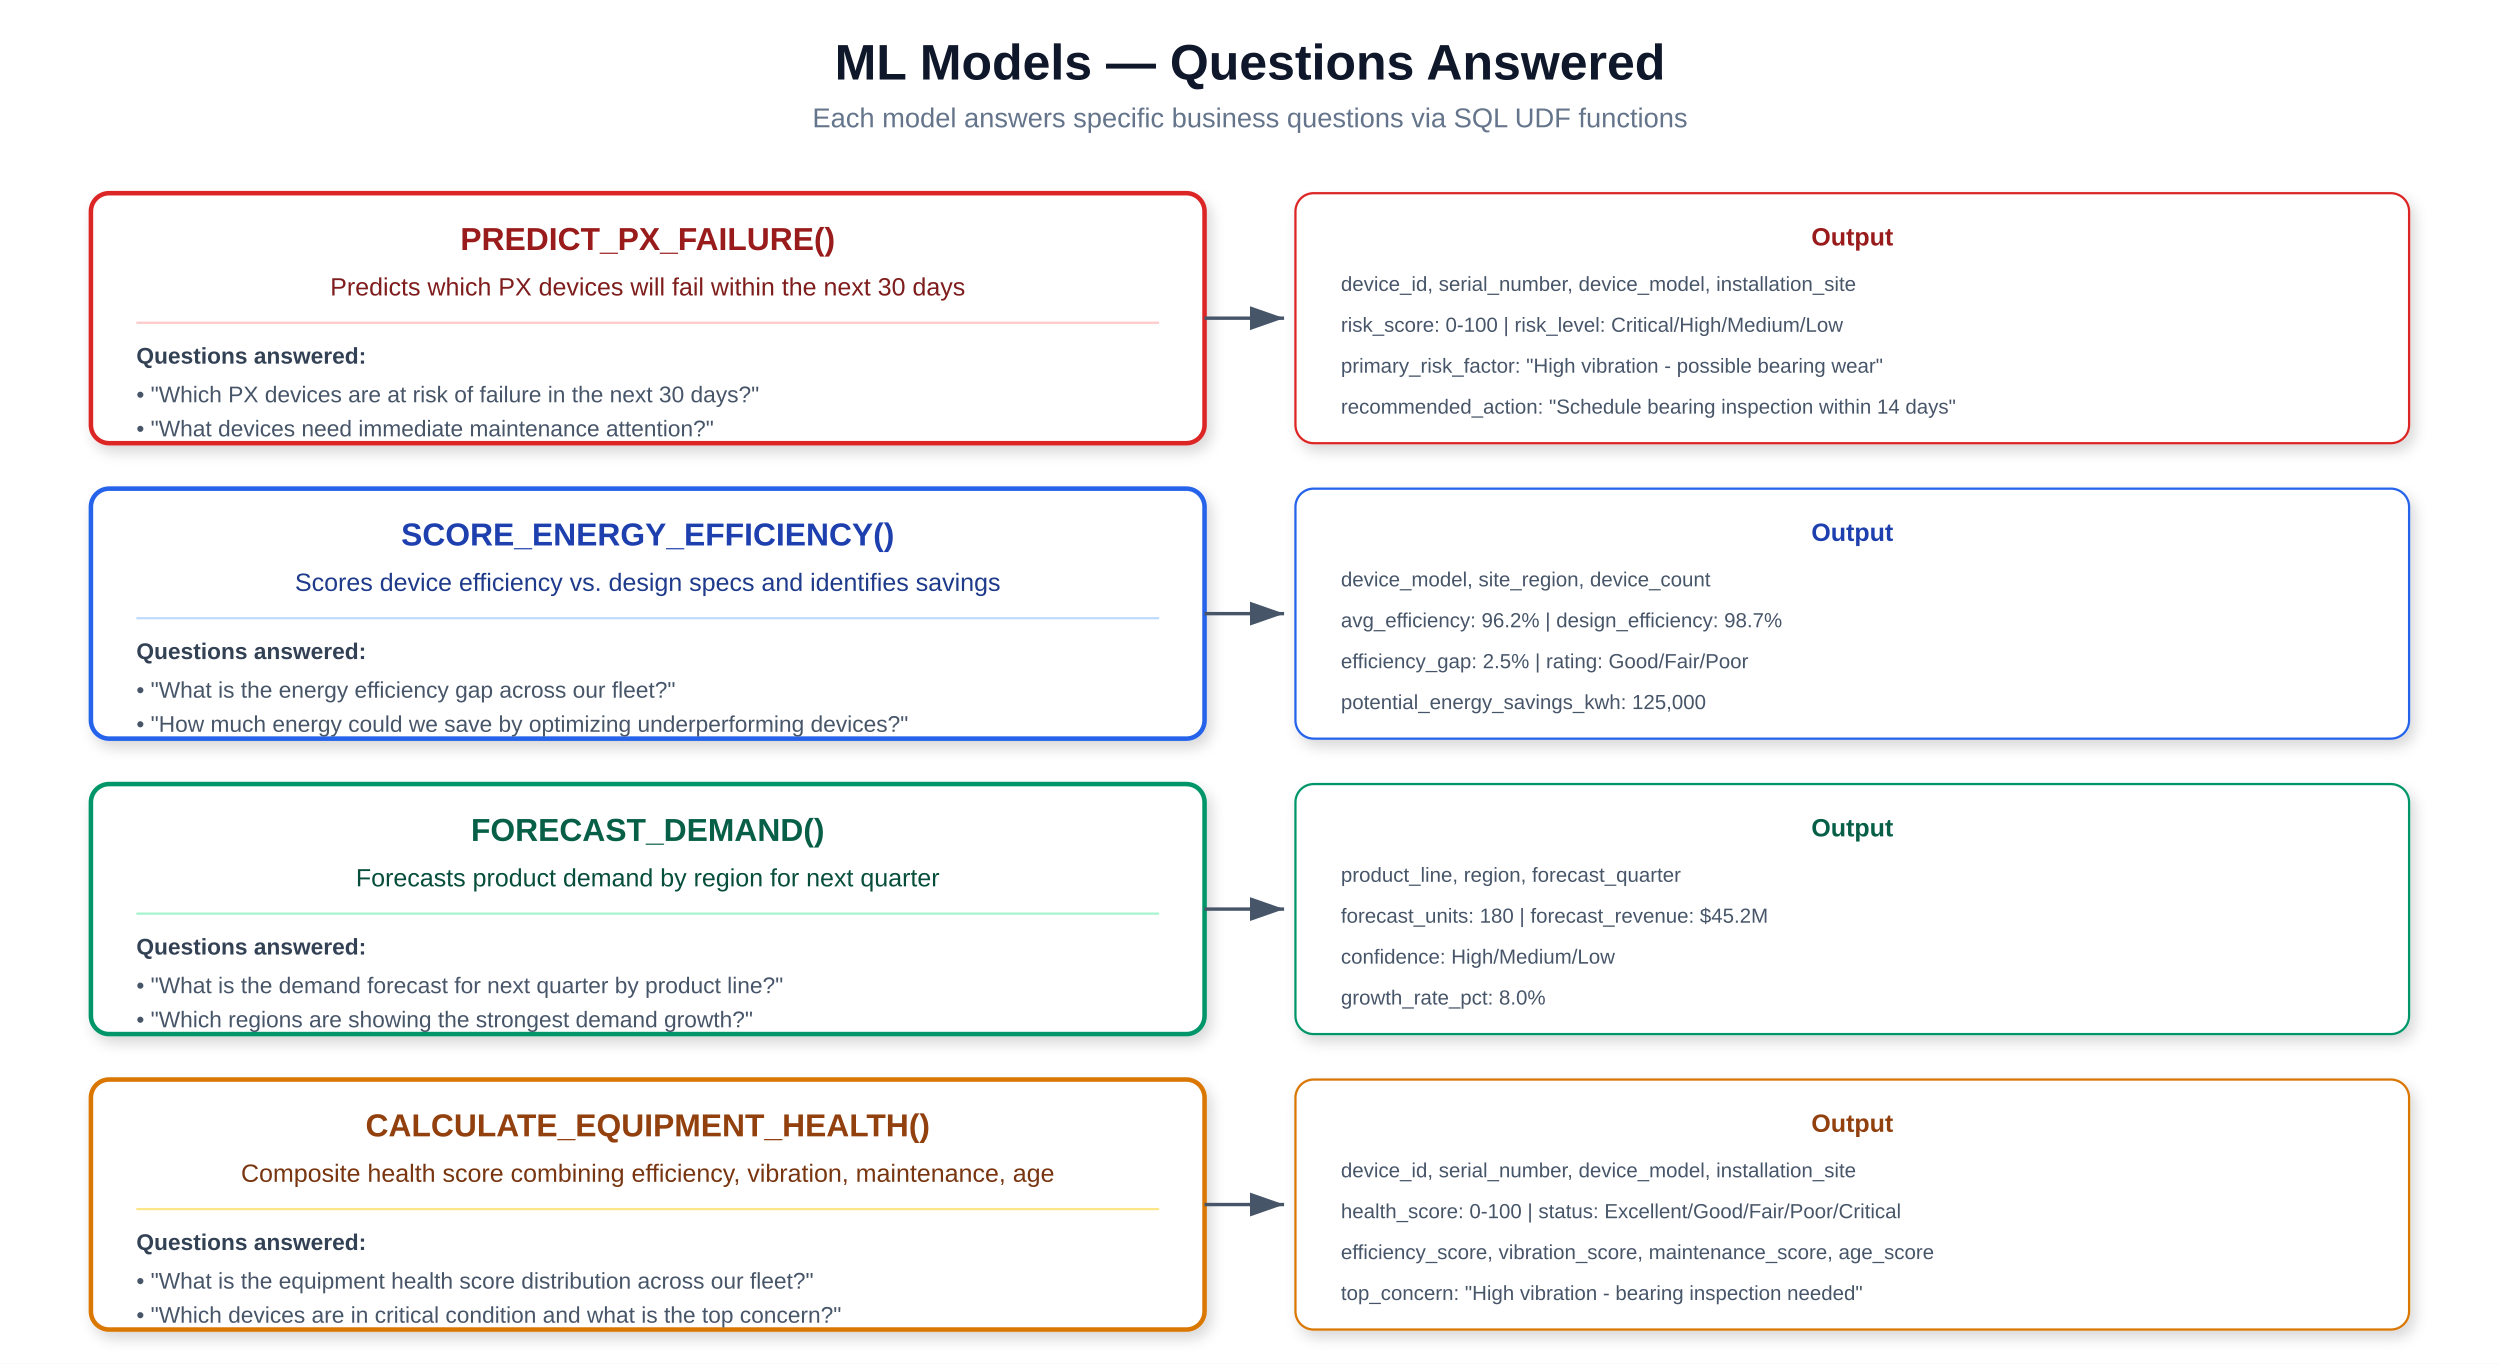
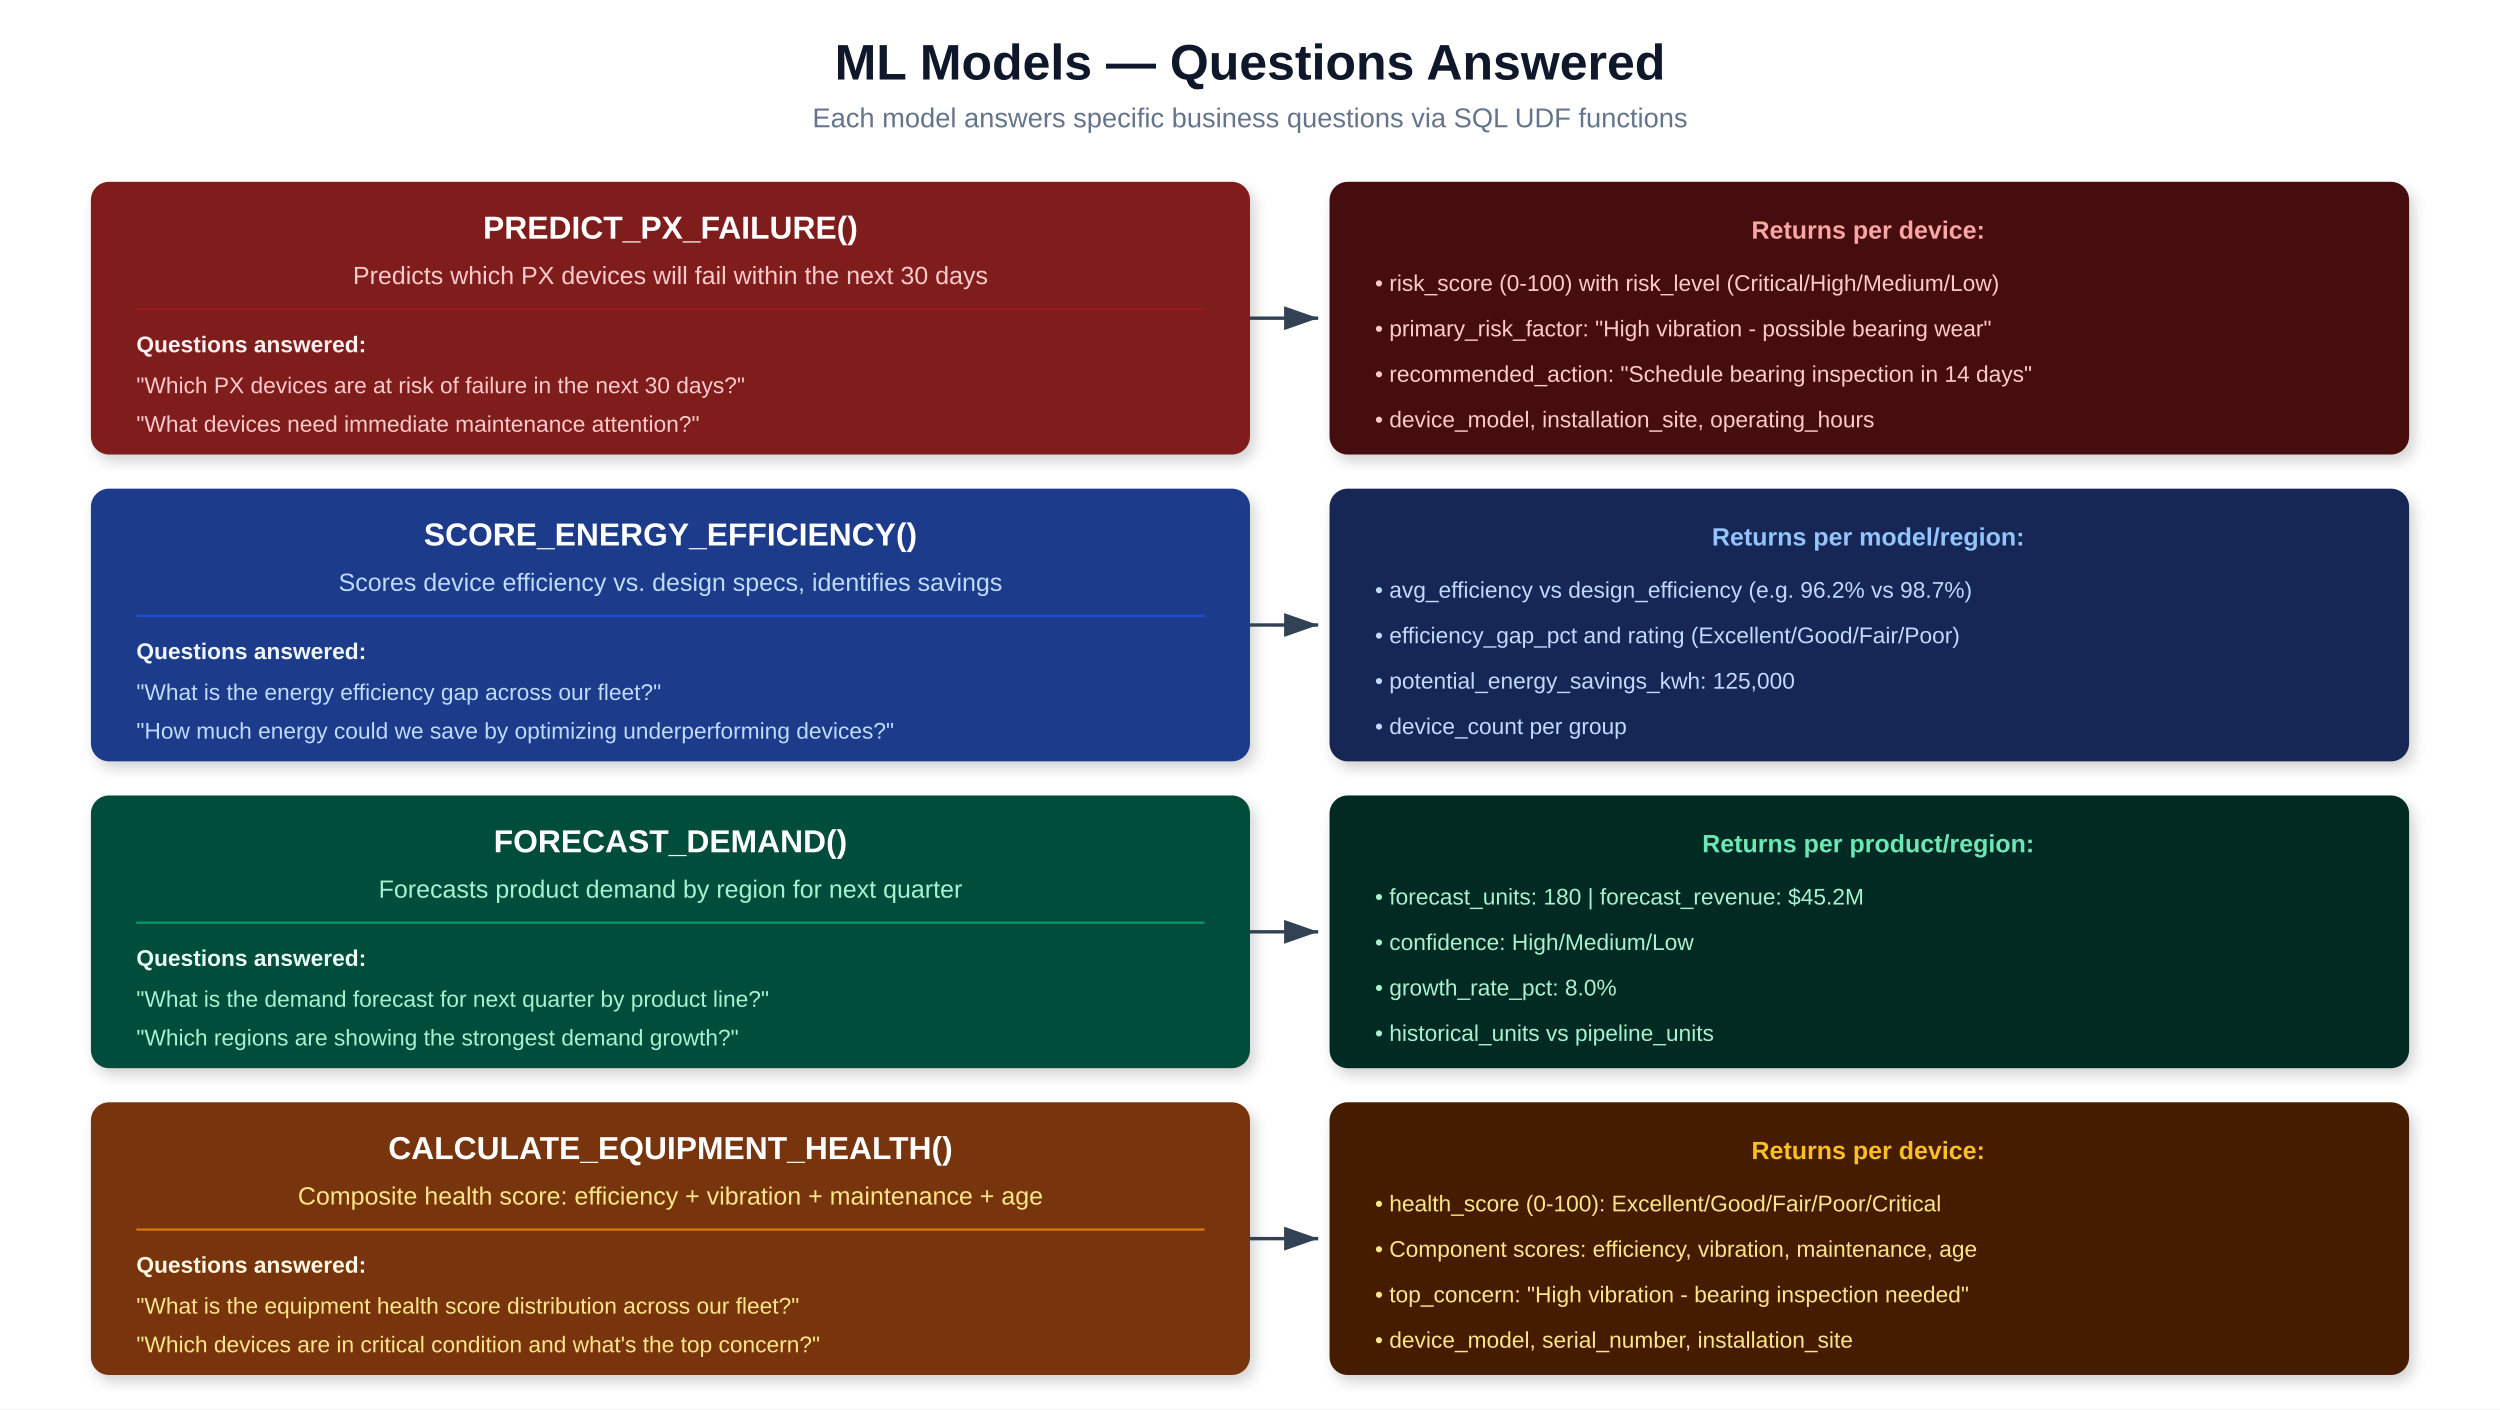
- <svg xmlns="http://www.w3.org/2000/svg" viewBox="0 0 1100 600" font-family="Segoe UI, Arial, sans-serif">
+ <svg xmlns="http://www.w3.org/2000/svg" viewBox="0 0 1100 620" font-family="Segoe UI, Arial, sans-serif">
  <defs>
-     <filter id="shadow" x="-4%" y="-4%" width="108%" height="116%">
-       <feDropShadow dx="2" dy="3" stdDeviation="3" flood-opacity="0.16" />
+     <filter id="shadow" x="-2%" y="-2%" width="104%" height="108%">
+       <feDropShadow dx="2" dy="3" stdDeviation="3" flood-opacity="0.18" />
    </filter>
    <marker id="arrow" markerWidth="10" markerHeight="7" refX="10" refY="3.5" orient="auto">
-       <polygon points="0 0, 10 3.5, 0 7" fill="#475569" />
+       <polygon points="0 0, 10 3.5, 0 7" fill="#334155" />
    </marker>
  </defs>
-   <rect width="1100" height="600" fill="#ffffff" />
+   <rect width="1100" height="620" fill="#ffffff" />
  <text x="550" y="35" text-anchor="middle" font-size="22" font-weight="bold" fill="#0f172a">ML Models — Questions Answered</text>
  <text x="550" y="56" text-anchor="middle" font-size="12" fill="#64748b">Each model answers specific business questions via SQL UDF functions</text>
-   <rect x="40" y="85" width="490" height="110" rx="8" fill="#ffffff" stroke="#dc2626" stroke-width="2" filter="url(#shadow)" />
-   <text x="285" y="110" text-anchor="middle" font-size="14" font-weight="bold" fill="#991b1b">PREDICT_PX_FAILURE()</text>
-   <text x="285" y="130" text-anchor="middle" font-size="11" fill="#7f1d1d">Predicts which PX devices will fail within the next 30 days</text>
-   <line x1="60" y1="142" x2="510" y2="142" stroke="#fecaca" stroke-width="1" />
-   <text x="60" y="160" font-size="10" fill="#334155" font-weight="bold">Questions answered:</text>
-   <text x="60" y="177" font-size="10" fill="#475569">• "Which PX devices are at risk of failure in the next 30 days?"</text>
-   <text x="60" y="192" font-size="10" fill="#475569">• "What devices need immediate maintenance attention?"</text>
-   <rect x="570" y="85" width="490" height="110" rx="8" fill="#ffffff" stroke="#dc2626" stroke-width="1" filter="url(#shadow)" />
-   <text x="815" y="108" text-anchor="middle" font-size="11" font-weight="bold" fill="#991b1b">Output</text>
-   <text x="590" y="128" font-size="9" fill="#475569">device_id, serial_number, device_model, installation_site</text>
-   <text x="590" y="146" font-size="9" fill="#475569">risk_score: 0-100 | risk_level: Critical/High/Medium/Low</text>
-   <text x="590" y="164" font-size="9" fill="#475569">primary_risk_factor: "High vibration - possible bearing wear"</text>
-   <text x="590" y="182" font-size="9" fill="#475569">recommended_action: "Schedule bearing inspection within 14 days"</text>
-   <line x1="530" y1="140" x2="565" y2="140" stroke="#475569" stroke-width="1.5" marker-end="url(#arrow)" />
-   <rect x="40" y="215" width="490" height="110" rx="8" fill="#ffffff" stroke="#2563eb" stroke-width="2" filter="url(#shadow)" />
-   <text x="285" y="240" text-anchor="middle" font-size="14" font-weight="bold" fill="#1e40af">SCORE_ENERGY_EFFICIENCY()</text>
-   <text x="285" y="260" text-anchor="middle" font-size="11" fill="#1e3a8a">Scores device efficiency vs. design specs and identifies savings</text>
-   <line x1="60" y1="272" x2="510" y2="272" stroke="#bfdbfe" stroke-width="1" />
-   <text x="60" y="290" font-size="10" fill="#334155" font-weight="bold">Questions answered:</text>
-   <text x="60" y="307" font-size="10" fill="#475569">• "What is the energy efficiency gap across our fleet?"</text>
-   <text x="60" y="322" font-size="10" fill="#475569">• "How much energy could we save by optimizing underperforming devices?"</text>
-   <rect x="570" y="215" width="490" height="110" rx="8" fill="#ffffff" stroke="#2563eb" stroke-width="1" filter="url(#shadow)" />
-   <text x="815" y="238" text-anchor="middle" font-size="11" font-weight="bold" fill="#1e40af">Output</text>
-   <text x="590" y="258" font-size="9" fill="#475569">device_model, site_region, device_count</text>
-   <text x="590" y="276" font-size="9" fill="#475569">avg_efficiency: 96.2% | design_efficiency: 98.7%</text>
-   <text x="590" y="294" font-size="9" fill="#475569">efficiency_gap: 2.5% | rating: Good/Fair/Poor</text>
-   <text x="590" y="312" font-size="9" fill="#475569">potential_energy_savings_kwh: 125,000</text>
-   <line x1="530" y1="270" x2="565" y2="270" stroke="#475569" stroke-width="1.5" marker-end="url(#arrow)" />
-   <rect x="40" y="345" width="490" height="110" rx="8" fill="#ffffff" stroke="#059669" stroke-width="2" filter="url(#shadow)" />
-   <text x="285" y="370" text-anchor="middle" font-size="14" font-weight="bold" fill="#065f46">FORECAST_DEMAND()</text>
-   <text x="285" y="390" text-anchor="middle" font-size="11" fill="#064e3b">Forecasts product demand by region for next quarter</text>
-   <line x1="60" y1="402" x2="510" y2="402" stroke="#a7f3d0" stroke-width="1" />
-   <text x="60" y="420" font-size="10" fill="#334155" font-weight="bold">Questions answered:</text>
-   <text x="60" y="437" font-size="10" fill="#475569">• "What is the demand forecast for next quarter by product line?"</text>
-   <text x="60" y="452" font-size="10" fill="#475569">• "Which regions are showing the strongest demand growth?"</text>
-   <rect x="570" y="345" width="490" height="110" rx="8" fill="#ffffff" stroke="#059669" stroke-width="1" filter="url(#shadow)" />
-   <text x="815" y="368" text-anchor="middle" font-size="11" font-weight="bold" fill="#065f46">Output</text>
-   <text x="590" y="388" font-size="9" fill="#475569">product_line, region, forecast_quarter</text>
-   <text x="590" y="406" font-size="9" fill="#475569">forecast_units: 180 | forecast_revenue: $45.2M</text>
-   <text x="590" y="424" font-size="9" fill="#475569">confidence: High/Medium/Low</text>
-   <text x="590" y="442" font-size="9" fill="#475569">growth_rate_pct: 8.0%</text>
-   <line x1="530" y1="400" x2="565" y2="400" stroke="#475569" stroke-width="1.5" marker-end="url(#arrow)" />
-   <rect x="40" y="475" width="490" height="110" rx="8" fill="#ffffff" stroke="#d97706" stroke-width="2" filter="url(#shadow)" />
-   <text x="285" y="500" text-anchor="middle" font-size="14" font-weight="bold" fill="#92400e">CALCULATE_EQUIPMENT_HEALTH()</text>
-   <text x="285" y="520" text-anchor="middle" font-size="11" fill="#78350f">Composite health score combining efficiency, vibration, maintenance, age</text>
-   <line x1="60" y1="532" x2="510" y2="532" stroke="#fde68a" stroke-width="1" />
-   <text x="60" y="550" font-size="10" fill="#334155" font-weight="bold">Questions answered:</text>
-   <text x="60" y="567" font-size="10" fill="#475569">• "What is the equipment health score distribution across our fleet?"</text>
-   <text x="60" y="582" font-size="10" fill="#475569">• "Which devices are in critical condition and what is the top concern?"</text>
-   <rect x="570" y="475" width="490" height="110" rx="8" fill="#ffffff" stroke="#d97706" stroke-width="1" filter="url(#shadow)" />
-   <text x="815" y="498" text-anchor="middle" font-size="11" font-weight="bold" fill="#92400e">Output</text>
-   <text x="590" y="518" font-size="9" fill="#475569">device_id, serial_number, device_model, installation_site</text>
-   <text x="590" y="536" font-size="9" fill="#475569">health_score: 0-100 | status: Excellent/Good/Fair/Poor/Critical</text>
-   <text x="590" y="554" font-size="9" fill="#475569">efficiency_score, vibration_score, maintenance_score, age_score</text>
-   <text x="590" y="572" font-size="9" fill="#475569">top_concern: "High vibration - bearing inspection needed"</text>
-   <line x1="530" y1="530" x2="565" y2="530" stroke="#475569" stroke-width="1.5" marker-end="url(#arrow)" />
+   <rect x="40" y="80" width="510" height="120" rx="8" fill="#7f1d1d" filter="url(#shadow)" />
+   <text x="295" y="105" text-anchor="middle" font-size="14" font-weight="bold" fill="#ffffff">PREDICT_PX_FAILURE()</text>
+   <text x="295" y="125" text-anchor="middle" font-size="11" fill="#fecaca">Predicts which PX devices will fail within the next 30 days</text>
+   <line x1="60" y1="136" x2="530" y2="136" stroke="#991b1b" stroke-width="1" />
+   <text x="60" y="155" font-size="10" fill="#fef2f2" font-weight="bold">Questions answered:</text>
+   <text x="60" y="173" font-size="10" fill="#fecaca">"Which PX devices are at risk of failure in the next 30 days?"</text>
+   <text x="60" y="190" font-size="10" fill="#fecaca">"What devices need immediate maintenance attention?"</text>
+   <line x1="550" y1="140" x2="580" y2="140" stroke="#334155" stroke-width="1.5" marker-end="url(#arrow)" />
+   <rect x="585" y="80" width="475" height="120" rx="8" fill="#450a0a" filter="url(#shadow)" />
+   <text x="822" y="105" text-anchor="middle" font-size="11" font-weight="bold" fill="#fca5a5">Returns per device:</text>
+   <text x="605" y="128" font-size="10" fill="#fecaca">• risk_score (0-100) with risk_level (Critical/High/Medium/Low)</text>
+   <text x="605" y="148" font-size="10" fill="#fecaca">• primary_risk_factor: "High vibration - possible bearing wear"</text>
+   <text x="605" y="168" font-size="10" fill="#fecaca">• recommended_action: "Schedule bearing inspection in 14 days"</text>
+   <text x="605" y="188" font-size="10" fill="#fecaca">• device_model, installation_site, operating_hours</text>
+   <rect x="40" y="215" width="510" height="120" rx="8" fill="#1e3a8a" filter="url(#shadow)" />
+   <text x="295" y="240" text-anchor="middle" font-size="14" font-weight="bold" fill="#ffffff">SCORE_ENERGY_EFFICIENCY()</text>
+   <text x="295" y="260" text-anchor="middle" font-size="11" fill="#bfdbfe">Scores device efficiency vs. design specs, identifies savings</text>
+   <line x1="60" y1="271" x2="530" y2="271" stroke="#1d4ed8" stroke-width="1" />
+   <text x="60" y="290" font-size="10" fill="#eff6ff" font-weight="bold">Questions answered:</text>
+   <text x="60" y="308" font-size="10" fill="#bfdbfe">"What is the energy efficiency gap across our fleet?"</text>
+   <text x="60" y="325" font-size="10" fill="#bfdbfe">"How much energy could we save by optimizing underperforming devices?"</text>
+   <line x1="550" y1="275" x2="580" y2="275" stroke="#334155" stroke-width="1.5" marker-end="url(#arrow)" />
+   <rect x="585" y="215" width="475" height="120" rx="8" fill="#172554" filter="url(#shadow)" />
+   <text x="822" y="240" text-anchor="middle" font-size="11" font-weight="bold" fill="#93c5fd">Returns per model/region:</text>
+   <text x="605" y="263" font-size="10" fill="#bfdbfe">• avg_efficiency vs design_efficiency (e.g. 96.2% vs 98.7%)</text>
+   <text x="605" y="283" font-size="10" fill="#bfdbfe">• efficiency_gap_pct and rating (Excellent/Good/Fair/Poor)</text>
+   <text x="605" y="303" font-size="10" fill="#bfdbfe">• potential_energy_savings_kwh: 125,000</text>
+   <text x="605" y="323" font-size="10" fill="#bfdbfe">• device_count per group</text>
+   <rect x="40" y="350" width="510" height="120" rx="8" fill="#064e3b" filter="url(#shadow)" />
+   <text x="295" y="375" text-anchor="middle" font-size="14" font-weight="bold" fill="#ffffff">FORECAST_DEMAND()</text>
+   <text x="295" y="395" text-anchor="middle" font-size="11" fill="#a7f3d0">Forecasts product demand by region for next quarter</text>
+   <line x1="60" y1="406" x2="530" y2="406" stroke="#059669" stroke-width="1" />
+   <text x="60" y="425" font-size="10" fill="#ecfdf5" font-weight="bold">Questions answered:</text>
+   <text x="60" y="443" font-size="10" fill="#a7f3d0">"What is the demand forecast for next quarter by product line?"</text>
+   <text x="60" y="460" font-size="10" fill="#a7f3d0">"Which regions are showing the strongest demand growth?"</text>
+   <line x1="550" y1="410" x2="580" y2="410" stroke="#334155" stroke-width="1.5" marker-end="url(#arrow)" />
+   <rect x="585" y="350" width="475" height="120" rx="8" fill="#022c22" filter="url(#shadow)" />
+   <text x="822" y="375" text-anchor="middle" font-size="11" font-weight="bold" fill="#6ee7b7">Returns per product/region:</text>
+   <text x="605" y="398" font-size="10" fill="#a7f3d0">• forecast_units: 180 | forecast_revenue: $45.2M</text>
+   <text x="605" y="418" font-size="10" fill="#a7f3d0">• confidence: High/Medium/Low</text>
+   <text x="605" y="438" font-size="10" fill="#a7f3d0">• growth_rate_pct: 8.0%</text>
+   <text x="605" y="458" font-size="10" fill="#a7f3d0">• historical_units vs pipeline_units</text>
+   <rect x="40" y="485" width="510" height="120" rx="8" fill="#78350f" filter="url(#shadow)" />
+   <text x="295" y="510" text-anchor="middle" font-size="14" font-weight="bold" fill="#ffffff">CALCULATE_EQUIPMENT_HEALTH()</text>
+   <text x="295" y="530" text-anchor="middle" font-size="11" fill="#fde68a">Composite health score: efficiency + vibration + maintenance + age</text>
+   <line x1="60" y1="541" x2="530" y2="541" stroke="#d97706" stroke-width="1" />
+   <text x="60" y="560" font-size="10" fill="#fefce8" font-weight="bold">Questions answered:</text>
+   <text x="60" y="578" font-size="10" fill="#fde68a">"What is the equipment health score distribution across our fleet?"</text>
+   <text x="60" y="595" font-size="10" fill="#fde68a">"Which devices are in critical condition and what's the top concern?"</text>
+   <line x1="550" y1="545" x2="580" y2="545" stroke="#334155" stroke-width="1.5" marker-end="url(#arrow)" />
+   <rect x="585" y="485" width="475" height="120" rx="8" fill="#451a03" filter="url(#shadow)" />
+   <text x="822" y="510" text-anchor="middle" font-size="11" font-weight="bold" fill="#fbbf24">Returns per device:</text>
+   <text x="605" y="533" font-size="10" fill="#fde68a">• health_score (0-100): Excellent/Good/Fair/Poor/Critical</text>
+   <text x="605" y="553" font-size="10" fill="#fde68a">• Component scores: efficiency, vibration, maintenance, age</text>
+   <text x="605" y="573" font-size="10" fill="#fde68a">• top_concern: "High vibration - bearing inspection needed"</text>
+   <text x="605" y="593" font-size="10" fill="#fde68a">• device_model, serial_number, installation_site</text>
</svg>
